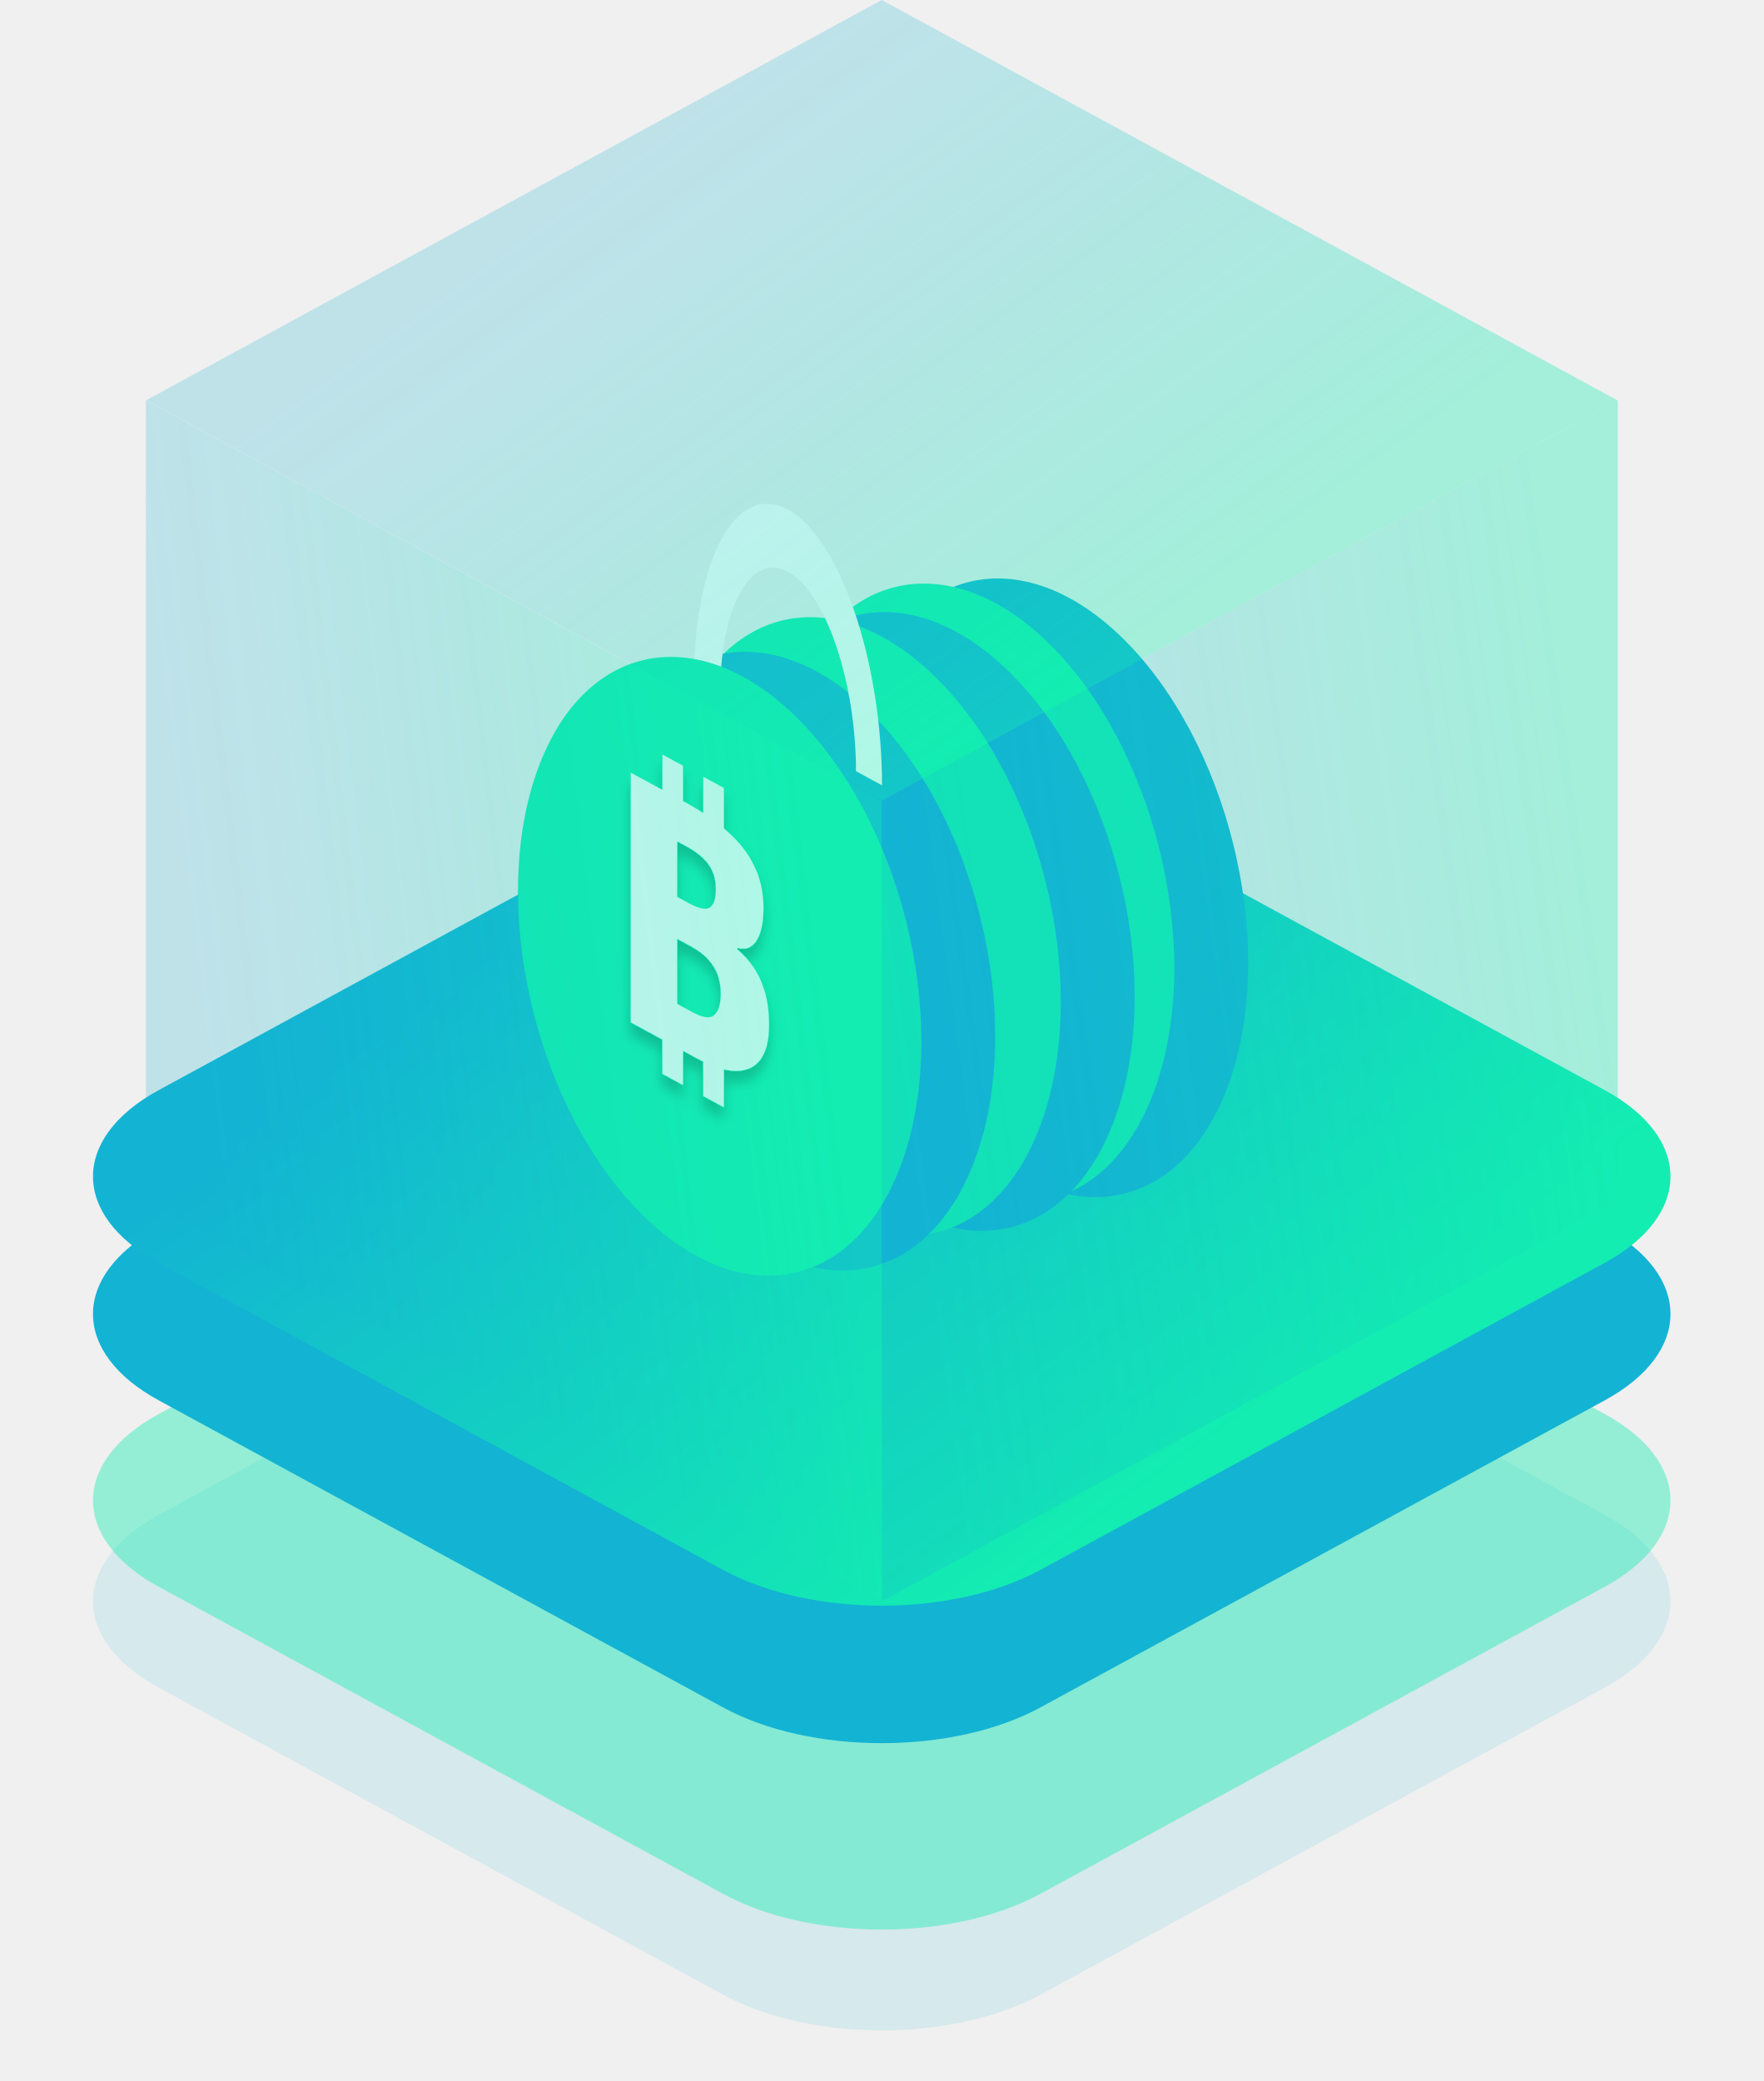
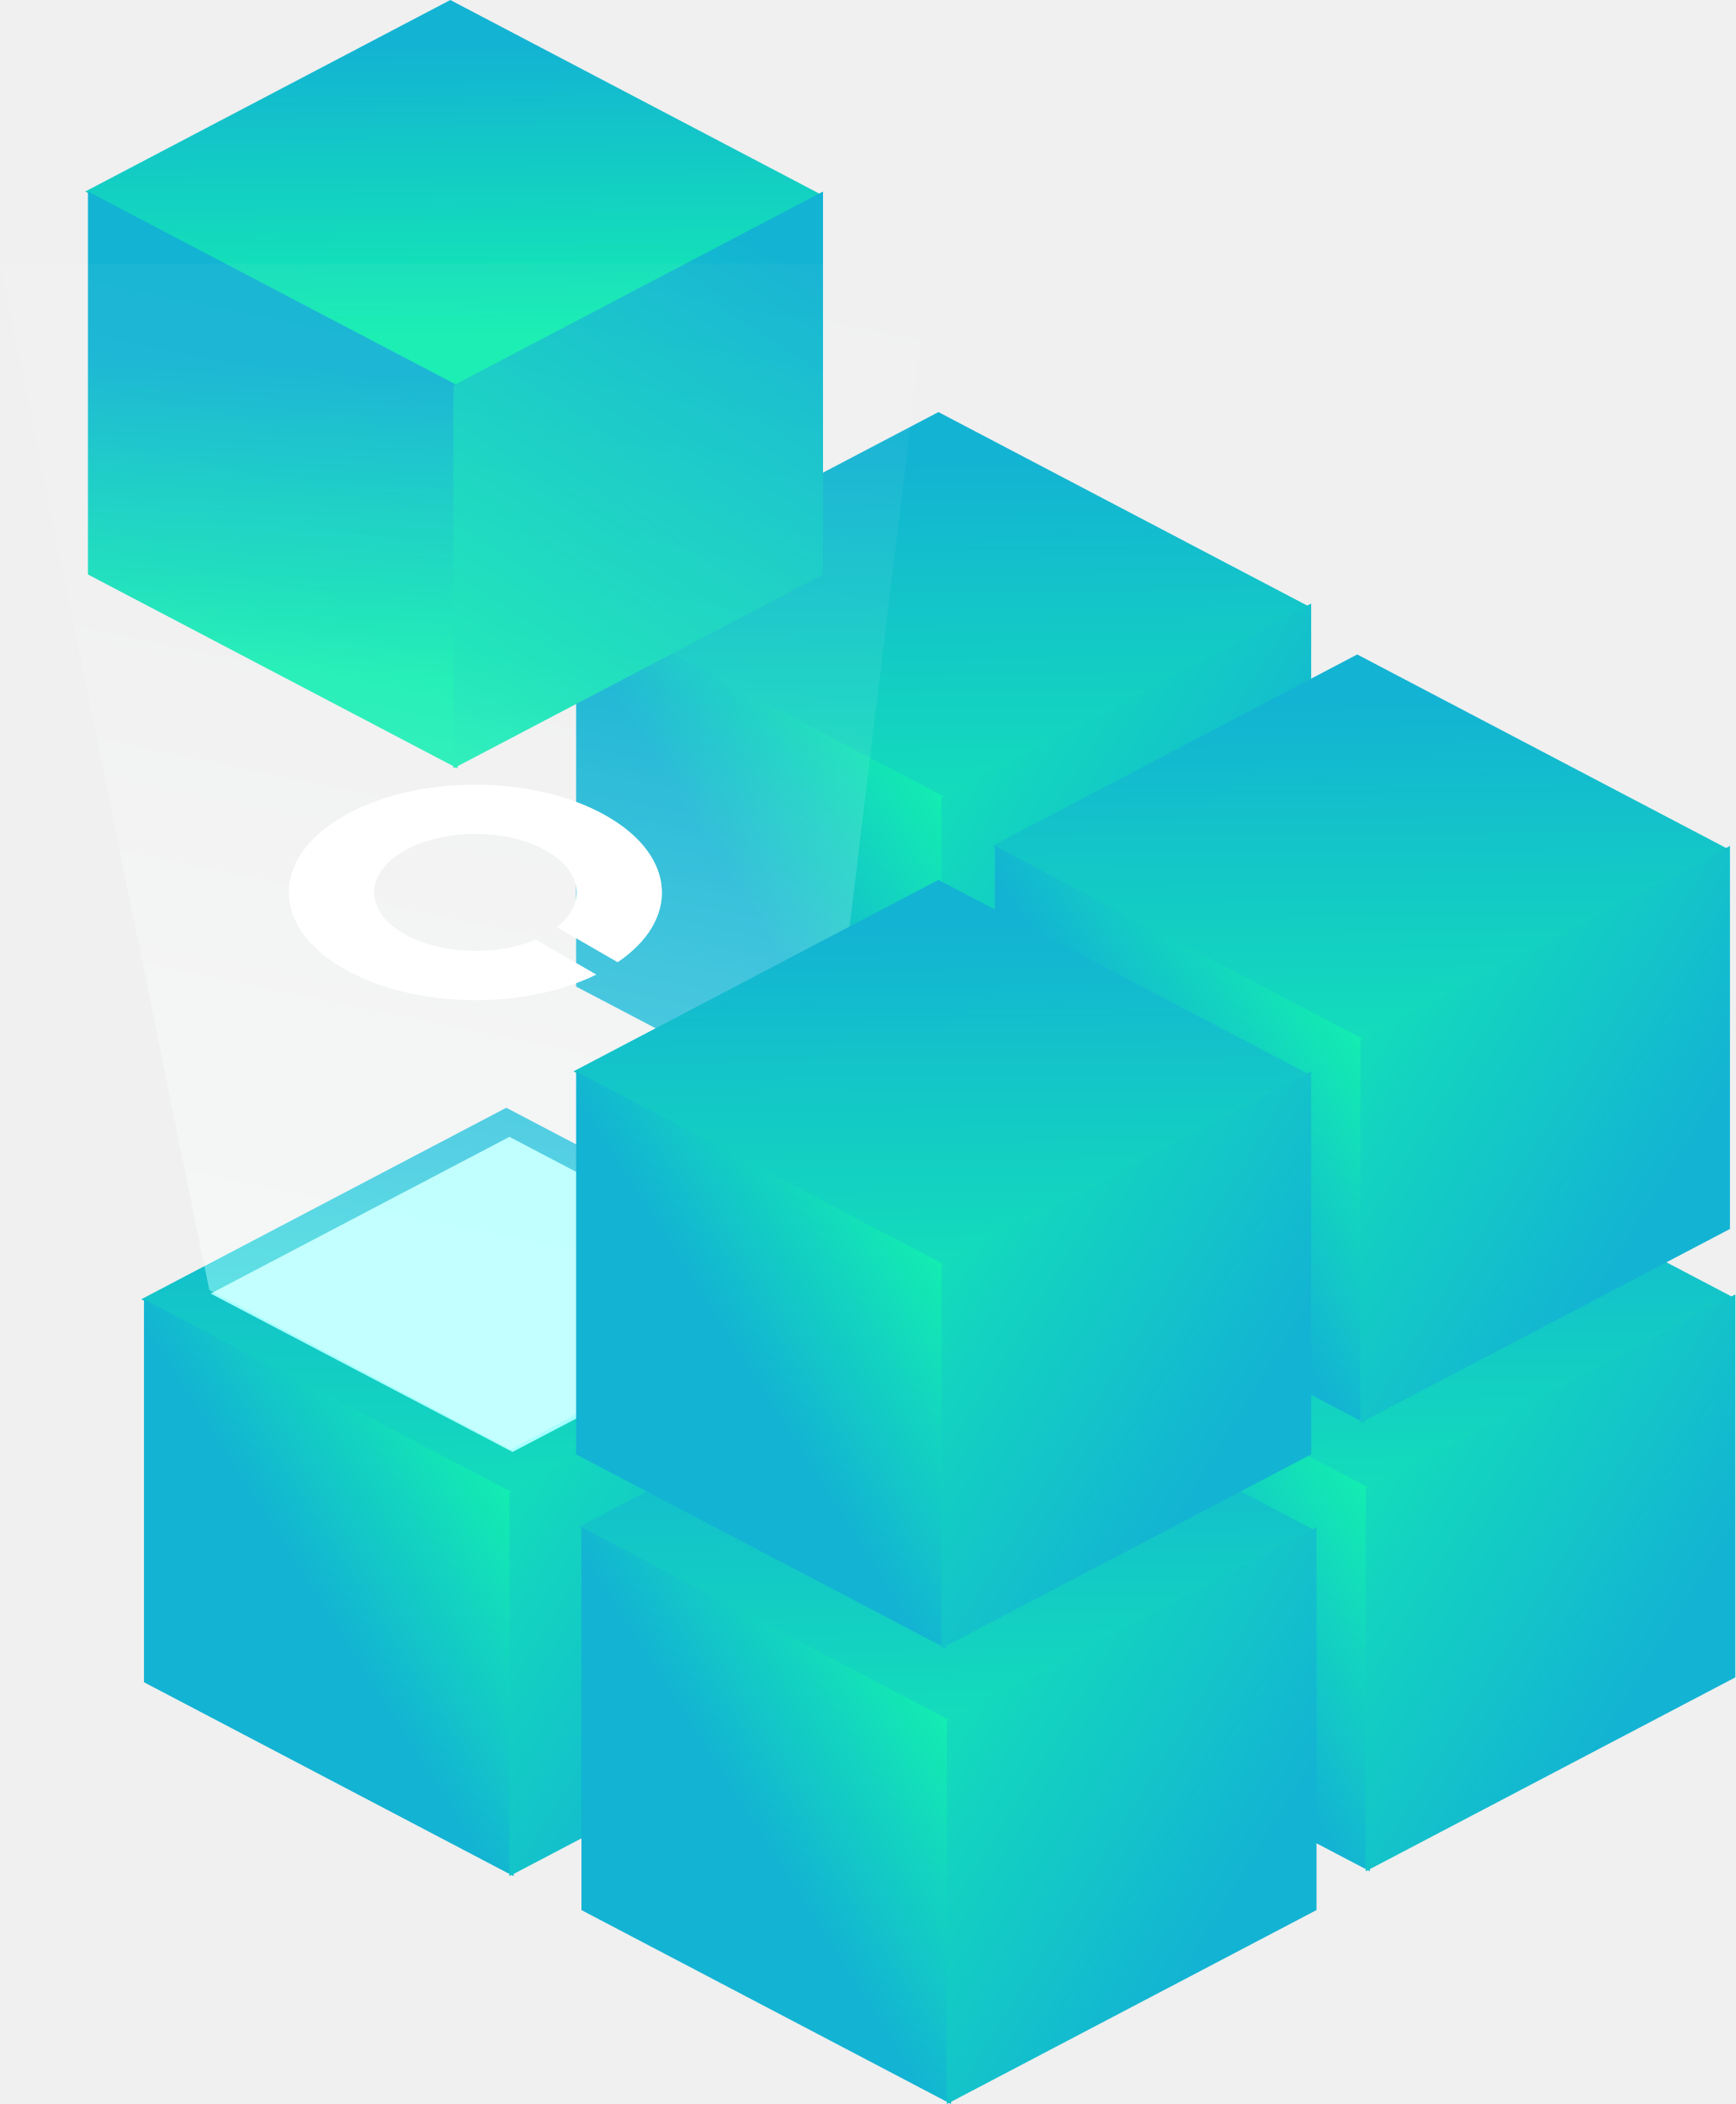
- <svg xmlns="http://www.w3.org/2000/svg" fill="none" viewBox="0 0 605 714">
-   <rect width="344.386" height="344.386" rx="62" transform="matrix(0.878374 0.477974 -0.878374 0.477974 302.5 384.784)" fill="url(#paint0_linear_137_43)" />
-   <rect width="344.386" height="344.386" rx="62" transform="matrix(0.878374 0.477974 -0.878374 0.477974 302.5 350.185)" fill="url(#paint1_linear_137_43)" />
-   <rect width="344.386" height="344.386" rx="62" transform="matrix(0.878374 0.477974 -0.878374 0.477974 302.5 286.229)" fill="url(#paint2_linear_137_43)" />
-   <rect width="344.386" height="344.386" rx="62" transform="matrix(0.878374 0.477974 -0.878374 0.477974 302.5 239.049)" fill="url(#paint3_linear_137_43)" />
-   <ellipse cx="92.037" cy="87.072" rx="92.037" ry="87.072" transform="matrix(0.677975 0.735085 -0.343149 0.939281 326.5 155.172)" fill="#13B3D3" />
-   <ellipse cx="92.037" cy="87.072" rx="92.037" ry="87.072" transform="matrix(0.677975 0.735085 -0.343149 0.939281 301.156 156.926)" fill="#13EDB1" />
-   <ellipse cx="92.037" cy="87.072" rx="92.037" ry="87.072" transform="matrix(0.677975 0.735085 -0.343149 0.939281 287.562 166.704)" fill="#13B3D3" />
-   <ellipse cx="92.037" cy="87.072" rx="92.037" ry="87.072" transform="matrix(0.677975 0.735085 -0.343149 0.939281 262.219 168.458)" fill="#13EDB1" />
-   <ellipse cx="92.037" cy="87.072" rx="92.037" ry="87.072" transform="matrix(0.677975 0.735085 -0.343149 0.939281 239.727 180.335)" fill="#13B3D3" />
-   <path d="M302.601 269.454C302.601 249.016 299.201 227.564 293.148 209.819C287.096 192.074 278.887 179.488 270.328 174.83C261.768 170.173 253.56 173.825 247.507 184.983C241.455 196.141 238.055 213.892 238.055 234.33L246.993 239.194C246.993 224.416 249.451 211.582 253.828 203.514C258.204 195.446 264.139 192.805 270.328 196.173C276.517 199.541 282.452 208.641 286.828 221.471C291.204 234.302 293.663 249.812 293.663 264.59L302.601 269.454Z" fill="white" />
-   <ellipse cx="92.037" cy="87.072" rx="92.037" ry="87.072" transform="matrix(0.677975 0.735085 -0.343149 0.939281 214.383 182.089)" fill="#13EDB1" />
-   <g filter="url(#filter0_d_137_43)">
-     <path d="M241.276 287.271V266.511L248.338 270.354V291.114L241.276 287.271ZM227.257 279.642V258.882L234.319 262.725V283.485L227.257 279.642ZM241.276 376.071V355.311L248.338 359.154V379.914L241.276 376.071ZM227.257 368.442V347.682L234.319 351.525V372.285L227.257 368.442ZM216.4 350.774V265.094L234.53 274.96C240.573 278.248 245.598 281.702 249.603 285.322C253.679 288.9 256.735 292.843 258.773 297.152C260.881 301.419 261.935 306.233 261.935 311.593C261.935 314.793 261.584 317.521 260.881 319.779C260.179 322.037 259.16 323.642 257.825 324.596C256.489 325.549 254.873 325.75 252.976 325.197V325.797C255.014 327.466 256.841 329.46 258.457 331.78C260.073 334.099 261.373 336.887 262.357 340.142C263.341 343.397 263.833 347.265 263.833 351.745C263.833 356.945 262.849 360.89 260.881 363.579C258.914 366.188 256.068 367.48 252.344 367.453C248.69 367.385 244.333 365.974 239.273 363.221L216.4 350.774ZM236.322 309.895C239.836 311.807 242.26 312.286 243.595 311.333C244.93 310.379 245.598 308.302 245.598 305.102C245.598 301.822 244.79 299.023 243.173 296.703C241.557 294.384 238.992 292.268 235.479 290.356L232.317 288.635V307.715L236.322 309.895ZM232.317 322.115V344.435L237.481 347.246C241.136 349.234 243.665 349.571 245.071 348.256C246.546 346.899 247.284 344.46 247.284 340.94C247.284 338.78 246.968 336.728 246.335 334.784C245.703 332.84 244.614 331.007 243.068 329.286C241.592 327.603 239.554 326.054 236.954 324.639L232.317 322.115Z" fill="white" />
+ <svg xmlns="http://www.w3.org/2000/svg" fill="none" viewBox="0.5 0.91 570.06 691.09">
+   <g id="Group 126">
+     <g id="Group 52">
+       <rect id="Rectangle 205" width="137.116" height="135.402" transform="matrix(0.885556 0.464533 -0.885556 0.464533 166.82 364.769)" fill="url(#paint0_linear_154_46)" />
+       <rect id="Rectangle 206" width="137.116" height="125.797" transform="matrix(0.885556 0.464533 0 1 47.7969 427.667)" fill="url(#paint1_linear_154_46)" />
+       <rect id="Rectangle 207" width="137.116" height="125.797" transform="matrix(0.885556 -0.464533 0 1 167.844 491.362)" fill="url(#paint2_linear_154_46)" />
+     </g>
+     <rect id="Rectangle 209" width="111.986" height="110.827" transform="matrix(0.885556 0.464533 -0.885556 0.464533 167.852 374.322)" fill="url(#paint3_linear_154_46)" />
+     <g id="Group 61">
+       <rect id="Rectangle 205_2" width="137.116" height="135.402" transform="matrix(0.885556 0.464533 -0.885556 0.464533 310.531 289.927)" fill="url(#paint4_linear_154_46)" />
+       <rect id="Rectangle 206_2" width="137.116" height="125.797" transform="matrix(0.885556 0.464533 0 1 191.508 352.825)" fill="url(#paint5_linear_154_46)" />
+       <rect id="Rectangle 207_2" width="137.116" height="125.797" transform="matrix(0.885556 -0.464533 0 1 311.555 416.521)" fill="url(#paint6_linear_154_46)" />
+     </g>
+     <g id="Group 63">
+       <rect id="Rectangle 205_3" width="137.116" height="135.402" transform="matrix(0.885556 0.464533 -0.885556 0.464533 308.781 136.264)" fill="url(#paint7_linear_154_46)" />
+       <rect id="Rectangle 206_3" width="137.116" height="125.797" transform="matrix(0.885556 0.464533 0 1 189.758 199.162)" fill="url(#paint8_linear_154_46)" />
+       <rect id="Rectangle 207_3" width="137.116" height="125.797" transform="matrix(0.885556 -0.464533 0 1 309.805 262.857)" fill="url(#paint9_linear_154_46)" />
+     </g>
+     <g id="Group 60">
+       <rect id="Rectangle 205_4" width="137.116" height="135.402" transform="matrix(0.885556 0.464533 -0.885556 0.464533 448.117 363.176)" fill="url(#paint10_linear_154_46)" />
+       <rect id="Rectangle 206_4" width="137.116" height="125.797" transform="matrix(0.885556 0.464533 0 1 329.094 426.074)" fill="url(#paint11_linear_154_46)" />
+       <rect id="Rectangle 207_4" width="137.116" height="125.797" transform="matrix(0.885556 -0.464533 0 1 449.141 489.77)" fill="url(#paint12_linear_154_46)" />
+     </g>
+     <rect id="Rectangle 205_5" width="137.116" height="135.402" transform="matrix(0.885556 0.464533 -0.885556 0.464533 148.422 0.912109)" fill="url(#paint13_linear_154_46)" />
+     <rect id="Rectangle 206_5" width="137.116" height="125.797" transform="matrix(0.885556 0.464533 0 1 29.3906 63.8105)" fill="url(#paint14_linear_154_46)" />
+     <rect id="Rectangle 207_5" width="137.116" height="125.797" transform="matrix(0.885556 -0.464533 0 1 149.445 127.505)" fill="url(#paint15_linear_154_46)" />
+     <g id="Group 56">
+       <rect id="Rectangle 205_6" width="137.116" height="135.402" transform="matrix(0.885556 0.464533 -0.885556 0.464533 310.531 439.609)" fill="url(#paint16_linear_154_46)" />
+       <rect id="Rectangle 206_6" width="137.116" height="125.797" transform="matrix(0.885556 0.464533 0 1 191.508 502.508)" fill="url(#paint17_linear_154_46)" />
+       <rect id="Rectangle 207_6" width="137.116" height="125.797" transform="matrix(0.885556 -0.464533 0 1 311.555 566.203)" fill="url(#paint18_linear_154_46)" />
+     </g>
+     <g id="Group 65">
+       <rect id="Rectangle 205_7" width="137.116" height="135.402" transform="matrix(0.885556 0.464533 -0.885556 0.464533 446.359 215.881)" fill="url(#paint19_linear_154_46)" />
+       <rect id="Rectangle 206_7" width="137.116" height="125.797" transform="matrix(0.885556 0.464533 0 1 327.336 278.779)" fill="url(#paint20_linear_154_46)" />
+       <rect id="Rectangle 207_7" width="137.116" height="125.797" transform="matrix(0.885556 -0.464533 0 1 447.383 342.475)" fill="url(#paint21_linear_154_46)" />
+     </g>
+     <g id="Group 67" style="mix-blend-mode:screen">
+       <path id="Subtract" fill-rule="evenodd" clip-rule="evenodd" d="M203.413 316.973C223.896 303.081 222.743 282.187 199.973 269.041C176.02 255.211 137.215 255.193 113.3 269C89.386 282.807 89.417 305.211 113.371 319.041C136.14 332.187 172.329 332.853 196.392 321.027L176.439 309.508C163.427 315.059 144.976 314.425 133.171 307.609C120.17 300.103 120.153 287.944 133.133 280.45C146.112 272.957 167.173 272.966 180.173 280.472C191.978 287.288 193.078 297.941 183.461 305.454L203.413 316.973Z" fill="white" />
+     </g>
+     <g id="Rectangle 208" style="mix-blend-mode:screen">
+       <path d="M0.5 87.5H306L265.118 424.668L168.287 477.03L69.265 424.668L0.5 87.5Z" fill="url(#paint22_linear_154_46)" />
+     </g>
+     <g id="Group 64">
+       <rect id="Rectangle 205_8" width="137.116" height="135.402" transform="matrix(0.885556 0.464533 -0.885556 0.464533 308.781 289.927)" fill="url(#paint23_linear_154_46)" />
+       <rect id="Rectangle 206_8" width="137.116" height="125.797" transform="matrix(0.885556 0.464533 0 1 189.758 352.825)" fill="url(#paint24_linear_154_46)" />
+       <rect id="Rectangle 207_8" width="137.116" height="125.797" transform="matrix(0.885556 -0.464533 0 1 309.805 416.521)" fill="url(#paint25_linear_154_46)" />
+     </g>
  </g>
-   <rect width="287.399" height="287.31" transform="matrix(0.878374 0.477974 -0.878374 0.477974 302.5 0)" fill="url(#paint4_linear_137_43)" />
-   <rect width="287.399" height="274.653" transform="matrix(0.878374 0.477974 0 1 50.0625 137.348)" fill="url(#paint5_linear_137_43)" />
-   <rect width="287.399" height="274.653" transform="matrix(0.878374 -0.477974 0 1 302.578 274.718)" fill="url(#paint6_linear_137_43)" />
  <defs>
-     <filter id="filter0_d_137_43" x="212.398" y="252.975" width="55.438" height="143.37" filterUnits="userSpaceOnUse" color-interpolation-filters="sRGB">
-       <feFlood flood-opacity="0" result="BackgroundImageFix" />
-       <feColorMatrix in="SourceAlpha" type="matrix" values="0 0 0 0 0 0 0 0 0 0 0 0 0 0 0 0 0 0 127 0" result="hardAlpha" />
-       <feOffset dy="4" />
-       <feGaussianBlur stdDeviation="2" />
-       <feComposite in2="hardAlpha" operator="out" />
-       <feColorMatrix type="matrix" values="0 0 0 0 0 0 0 0 0 0 0 0 0 0 0 0 0 0 0.25 0" />
-       <feBlend mode="normal" in2="BackgroundImageFix" result="effect1_dropShadow_137_43" />
-       <feBlend mode="normal" in="SourceGraphic" in2="effect1_dropShadow_137_43" result="shape" />
-     </filter>
-     <linearGradient id="paint0_linear_137_43" x1="215.827" y1="344.386" x2="214.38" y2="-0.36" gradientUnits="userSpaceOnUse">
-       <stop stop-color="#13B3D3" stop-opacity="0.12" />
+     <linearGradient id="paint0_linear_154_46" x1="187.119" y1="183.697" x2="13.897" y2="17.037" gradientUnits="userSpaceOnUse">
+       <stop stop-color="#13EDB1" />
+       <stop offset="1" stop-color="#13B3D3" />
    </linearGradient>
-     <linearGradient id="paint1_linear_137_43" x1="215.827" y1="344.386" x2="214.38" y2="-0.36" gradientUnits="userSpaceOnUse">
-       <stop stop-color="#13EDB1" stop-opacity="0.42" />
+     <linearGradient id="paint1_linear_154_46" x1="136.303" y1="-2.91329e-06" x2="10.758" y2="135.043" gradientUnits="userSpaceOnUse">
+       <stop stop-color="#13EDB1" />
+       <stop offset="0.546" stop-color="#13B3D3" />
    </linearGradient>
-     <linearGradient id="paint2_linear_137_43" x1="215.827" y1="344.386" x2="214.38" y2="-0.36" gradientUnits="userSpaceOnUse">
-       <stop stop-color="#13B3D3" />
+     <linearGradient id="paint2_linear_154_46" x1="-49.619" y1="-45.246" x2="173.175" y2="184.21" gradientUnits="userSpaceOnUse">
+       <stop stop-color="#13EDB1" />
+       <stop offset="0.691" stop-color="#13B3D3" />
    </linearGradient>
-     <linearGradient id="paint3_linear_137_43" x1="13.206" y1="152.466" x2="319.793" y2="109.9" gradientUnits="userSpaceOnUse">
-       <stop stop-color="#13B3D3" />
-       <stop offset="1" stop-color="#13EDB1" />
+     <linearGradient id="paint3_linear_154_46" x1="152.825" y1="150.357" x2="11.055" y2="14.252" gradientUnits="userSpaceOnUse">
+       <stop offset="1" stop-color="#A7FFFE" />
    </linearGradient>
-     <linearGradient id="paint4_linear_137_43" x1="11.021" y1="127.197" x2="266.872" y2="91.664" gradientUnits="userSpaceOnUse">
-       <stop stop-color="#13B3D3" stop-opacity="0.22" />
-       <stop offset="1" stop-color="#13EDB1" stop-opacity="0.35" />
+     <linearGradient id="paint4_linear_154_46" x1="187.119" y1="183.697" x2="13.897" y2="17.037" gradientUnits="userSpaceOnUse">
+       <stop stop-color="#13EDB1" />
+       <stop offset="1" stop-color="#13B3D3" />
    </linearGradient>
-     <linearGradient id="paint5_linear_137_43" x1="11.021" y1="121.594" x2="266.416" y2="84.49" gradientUnits="userSpaceOnUse">
-       <stop stop-color="#13B3D3" stop-opacity="0.22" />
-       <stop offset="1" stop-color="#13EDB1" stop-opacity="0.35" />
+     <linearGradient id="paint5_linear_154_46" x1="136.303" y1="-2.91329e-06" x2="10.758" y2="135.043" gradientUnits="userSpaceOnUse">
+       <stop stop-color="#13EDB1" />
+       <stop offset="0.546" stop-color="#13B3D3" />
    </linearGradient>
-     <linearGradient id="paint6_linear_137_43" x1="11.021" y1="121.594" x2="266.416" y2="84.49" gradientUnits="userSpaceOnUse">
-       <stop stop-color="#13B3D3" stop-opacity="0.22" />
-       <stop offset="1" stop-color="#13EDB1" stop-opacity="0.35" />
+     <linearGradient id="paint6_linear_154_46" x1="-49.619" y1="-45.246" x2="173.175" y2="184.21" gradientUnits="userSpaceOnUse">
+       <stop stop-color="#13EDB1" />
+       <stop offset="0.691" stop-color="#13B3D3" />
+     </linearGradient>
+     <linearGradient id="paint7_linear_154_46" x1="187.119" y1="183.697" x2="13.897" y2="17.037" gradientUnits="userSpaceOnUse">
+       <stop stop-color="#13EDB1" />
+       <stop offset="1" stop-color="#13B3D3" />
+     </linearGradient>
+     <linearGradient id="paint8_linear_154_46" x1="136.303" y1="-2.91329e-06" x2="10.758" y2="135.043" gradientUnits="userSpaceOnUse">
+       <stop stop-color="#13EDB1" />
+       <stop offset="0.546" stop-color="#13B3D3" />
+     </linearGradient>
+     <linearGradient id="paint9_linear_154_46" x1="-49.619" y1="-45.246" x2="173.175" y2="184.21" gradientUnits="userSpaceOnUse">
+       <stop stop-color="#13EDB1" />
+       <stop offset="0.691" stop-color="#13B3D3" />
+     </linearGradient>
+     <linearGradient id="paint10_linear_154_46" x1="187.119" y1="183.697" x2="13.897" y2="17.037" gradientUnits="userSpaceOnUse">
+       <stop stop-color="#13EDB1" />
+       <stop offset="1" stop-color="#13B3D3" />
+     </linearGradient>
+     <linearGradient id="paint11_linear_154_46" x1="136.303" y1="-2.91329e-06" x2="10.758" y2="135.043" gradientUnits="userSpaceOnUse">
+       <stop stop-color="#13EDB1" />
+       <stop offset="0.546" stop-color="#13B3D3" />
+     </linearGradient>
+     <linearGradient id="paint12_linear_154_46" x1="-49.619" y1="-45.246" x2="173.175" y2="184.21" gradientUnits="userSpaceOnUse">
+       <stop stop-color="#13EDB1" />
+       <stop offset="0.691" stop-color="#13B3D3" />
+     </linearGradient>
+     <linearGradient id="paint13_linear_154_46" x1="187.119" y1="183.697" x2="13.897" y2="17.037" gradientUnits="userSpaceOnUse">
+       <stop offset="0.393" stop-color="#13EDB1" />
+       <stop offset="1" stop-color="#13B3D3" />
+     </linearGradient>
+     <linearGradient id="paint14_linear_154_46" x1="102.371" y1="110.605" x2="59.197" y2="5.178" gradientUnits="userSpaceOnUse">
+       <stop stop-color="#13EDB1" />
+       <stop offset="0.808" stop-color="#13B3D3" />
+     </linearGradient>
+     <linearGradient id="paint15_linear_154_46" x1="-9.885" y1="115.302" x2="123.744" y2="-13.612" gradientUnits="userSpaceOnUse">
+       <stop stop-color="#13EDB1" />
+       <stop offset="0.893" stop-color="#13B3D3" />
+     </linearGradient>
+     <linearGradient id="paint16_linear_154_46" x1="187.119" y1="183.697" x2="13.897" y2="17.037" gradientUnits="userSpaceOnUse">
+       <stop stop-color="#13EDB1" />
+       <stop offset="1" stop-color="#13B3D3" />
+     </linearGradient>
+     <linearGradient id="paint17_linear_154_46" x1="136.303" y1="-2.91329e-06" x2="10.758" y2="135.043" gradientUnits="userSpaceOnUse">
+       <stop stop-color="#13EDB1" />
+       <stop offset="0.546" stop-color="#13B3D3" />
+     </linearGradient>
+     <linearGradient id="paint18_linear_154_46" x1="-49.619" y1="-45.246" x2="173.175" y2="184.21" gradientUnits="userSpaceOnUse">
+       <stop stop-color="#13EDB1" />
+       <stop offset="0.691" stop-color="#13B3D3" />
+     </linearGradient>
+     <linearGradient id="paint19_linear_154_46" x1="187.119" y1="183.697" x2="13.897" y2="17.037" gradientUnits="userSpaceOnUse">
+       <stop stop-color="#13EDB1" />
+       <stop offset="1" stop-color="#13B3D3" />
+     </linearGradient>
+     <linearGradient id="paint20_linear_154_46" x1="136.303" y1="-2.91329e-06" x2="10.758" y2="135.043" gradientUnits="userSpaceOnUse">
+       <stop stop-color="#13EDB1" />
+       <stop offset="0.546" stop-color="#13B3D3" />
+     </linearGradient>
+     <linearGradient id="paint21_linear_154_46" x1="-49.619" y1="-45.246" x2="173.175" y2="184.21" gradientUnits="userSpaceOnUse">
+       <stop stop-color="#13EDB1" />
+       <stop offset="0.691" stop-color="#13B3D3" />
+     </linearGradient>
+     <linearGradient id="paint22_linear_154_46" x1="81.734" y1="424.668" x2="198.18" y2="-143.215" gradientUnits="userSpaceOnUse">
+       <stop stop-color="#A8FFFE" stop-opacity="0.49" />
+       <stop offset="0.381" stop-color="#F9FFFF" stop-opacity="0.064" />
+       <stop offset="0.846" stop-color="white" stop-opacity="0" />
+     </linearGradient>
+     <linearGradient id="paint23_linear_154_46" x1="187.119" y1="183.697" x2="13.897" y2="17.037" gradientUnits="userSpaceOnUse">
+       <stop stop-color="#13EDB1" />
+       <stop offset="1" stop-color="#13B3D3" />
+     </linearGradient>
+     <linearGradient id="paint24_linear_154_46" x1="136.303" y1="-2.91329e-06" x2="10.758" y2="135.043" gradientUnits="userSpaceOnUse">
+       <stop stop-color="#13EDB1" />
+       <stop offset="0.546" stop-color="#13B3D3" />
+     </linearGradient>
+     <linearGradient id="paint25_linear_154_46" x1="-49.619" y1="-45.246" x2="173.175" y2="184.21" gradientUnits="userSpaceOnUse">
+       <stop stop-color="#13EDB1" />
+       <stop offset="0.691" stop-color="#13B3D3" />
    </linearGradient>
  </defs>
</svg>
